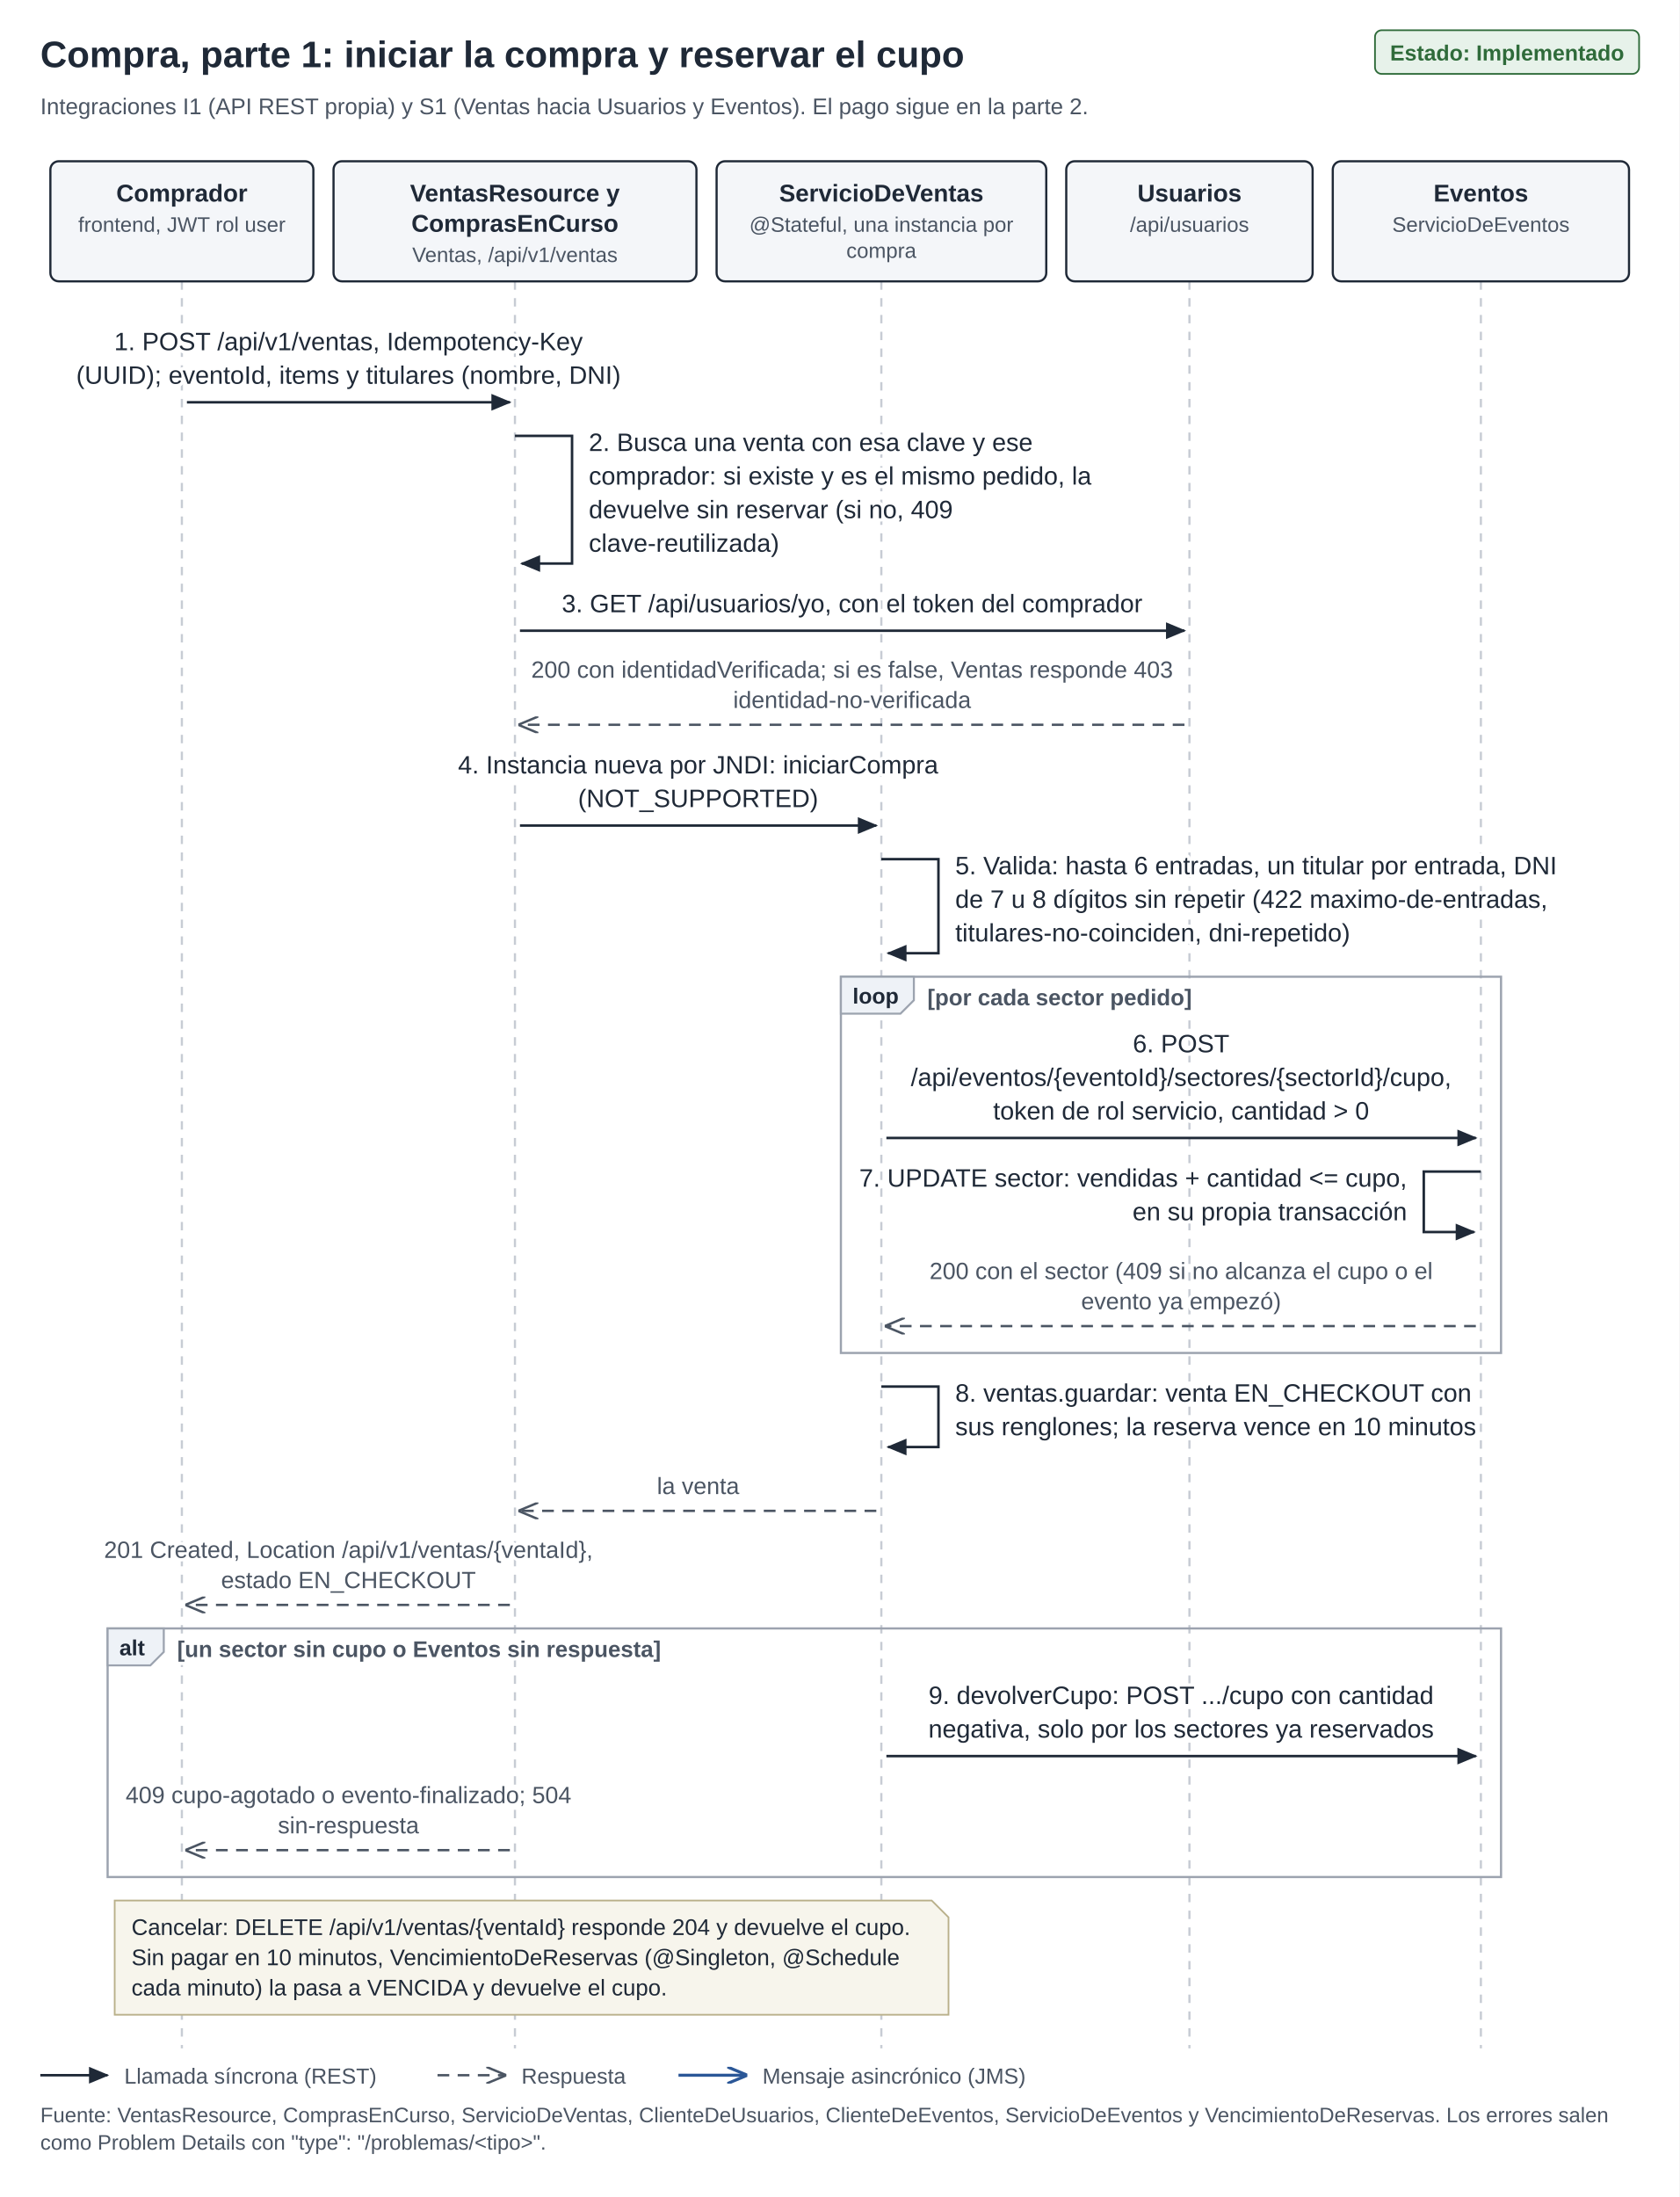
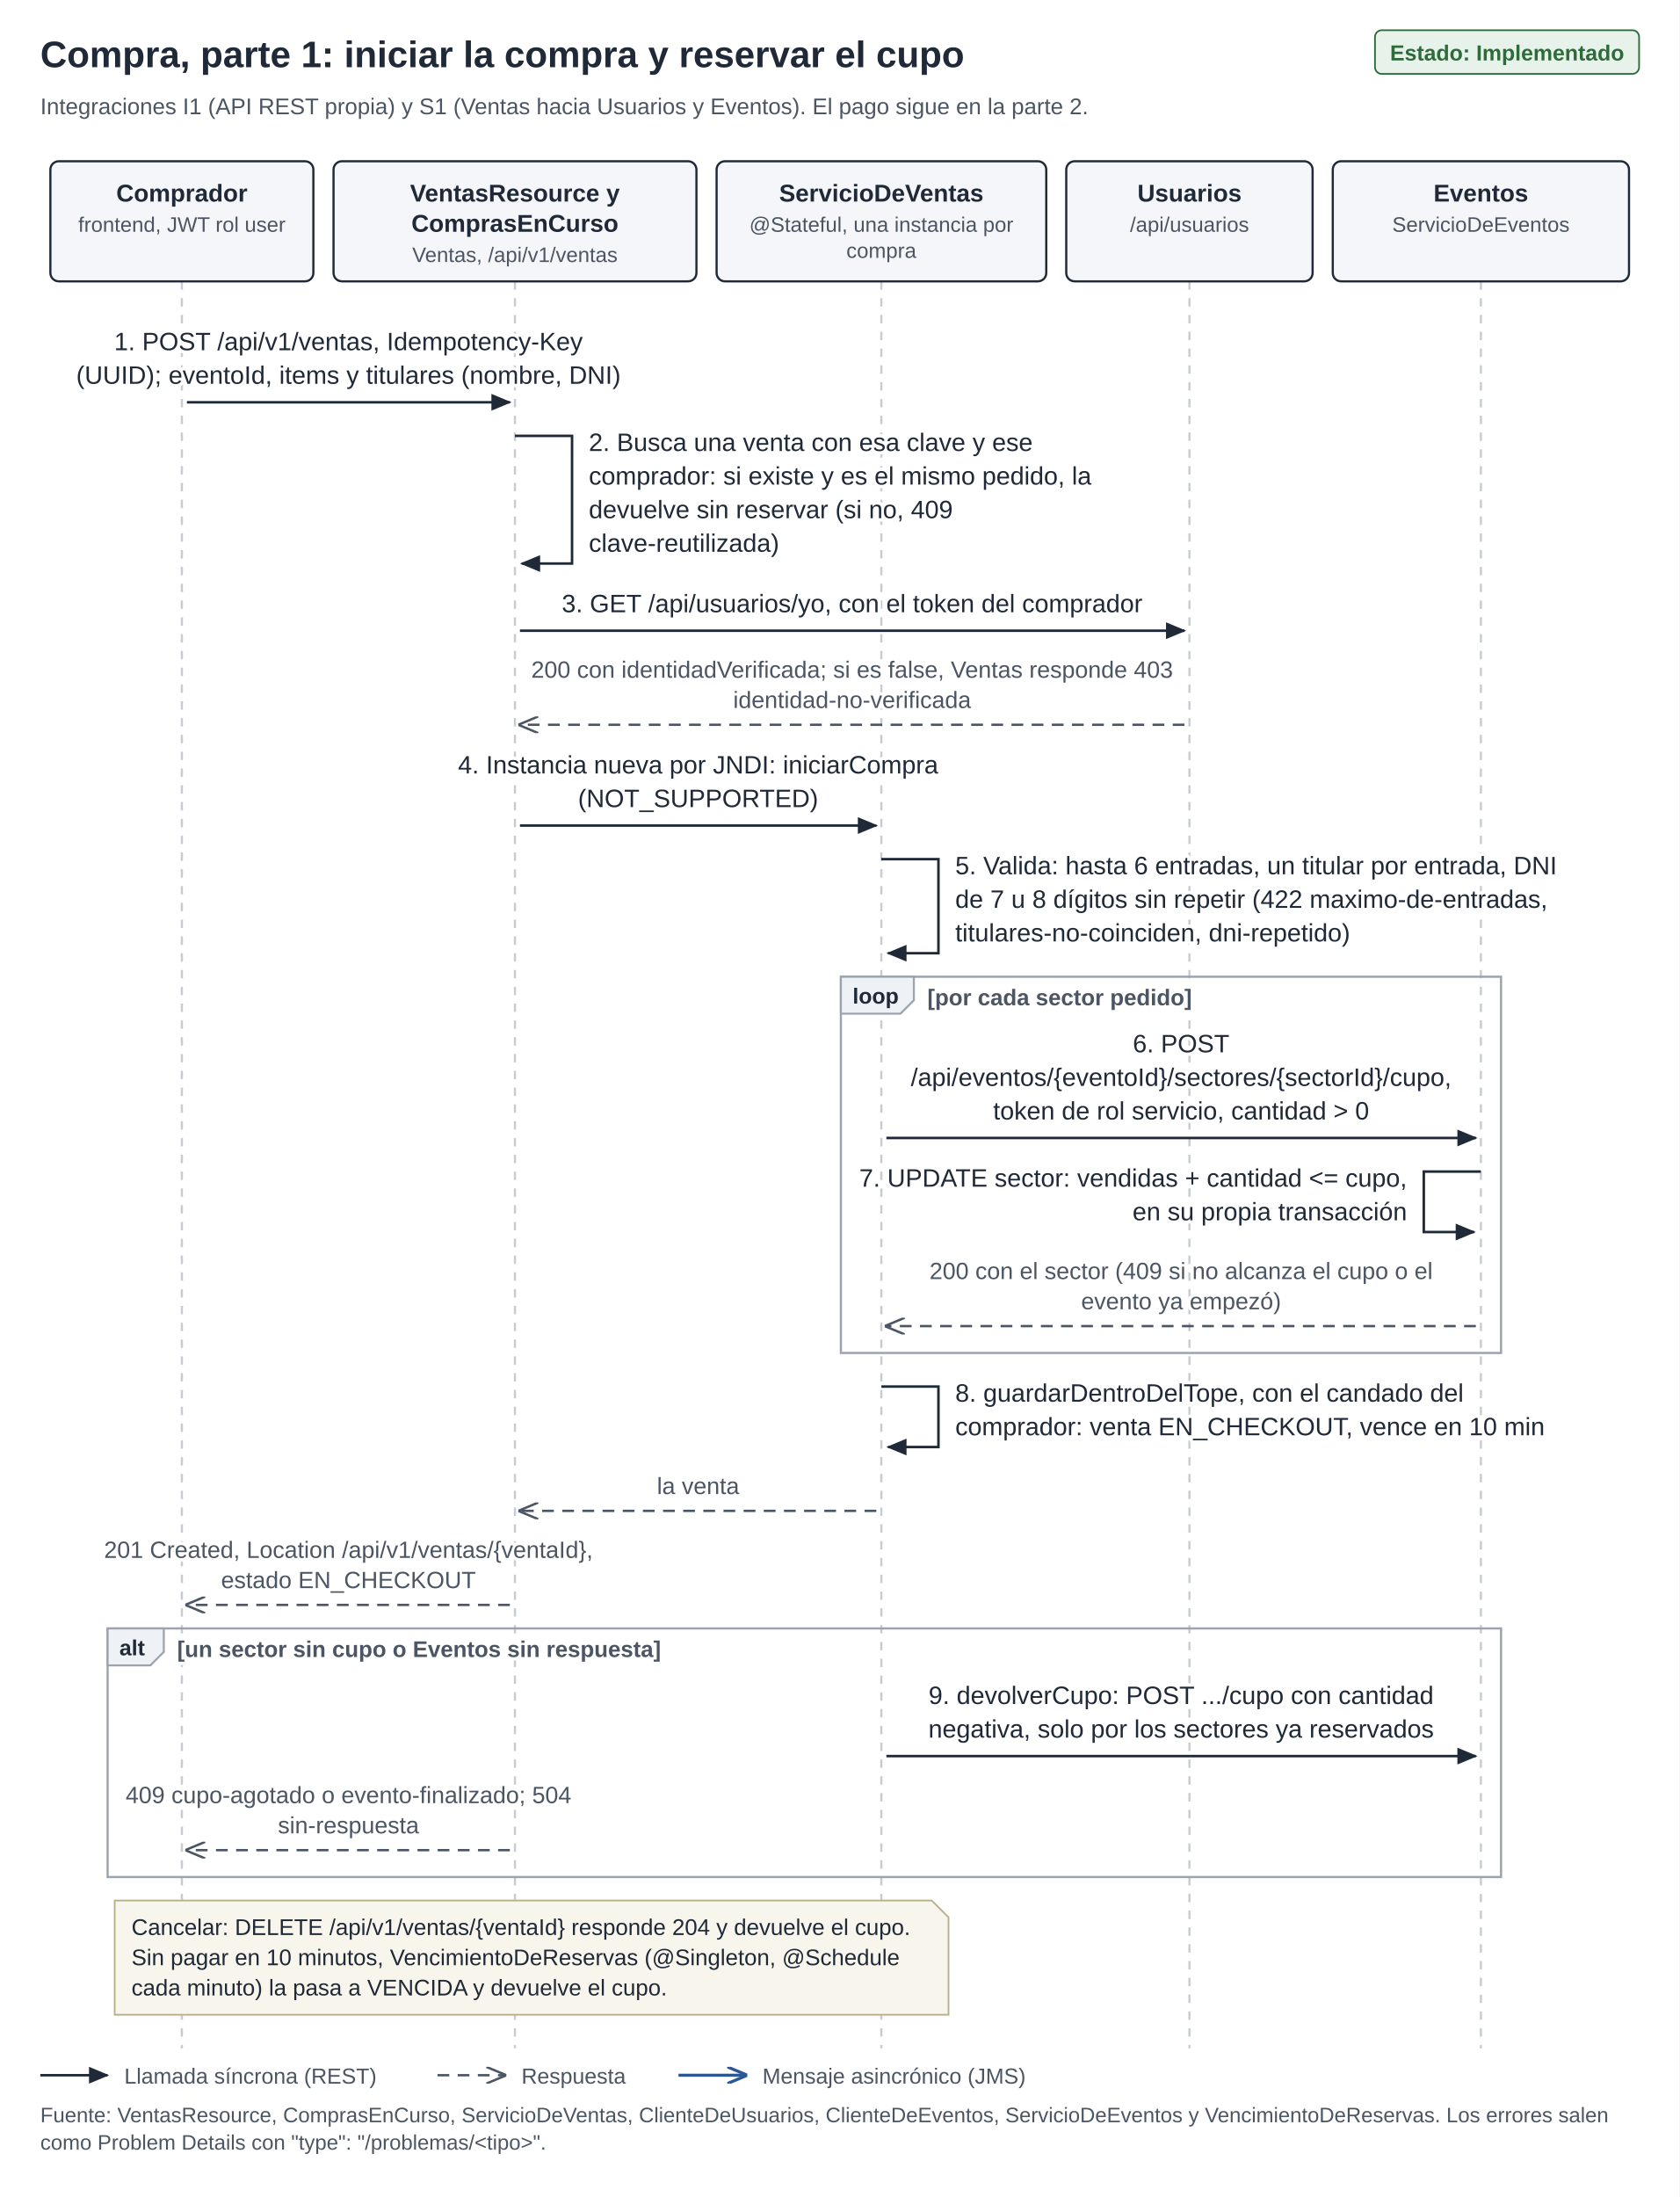
<svg xmlns="http://www.w3.org/2000/svg" width="1000" height="1308" viewBox="0 0 1000 1308" font-family="Arial, Helvetica, sans-serif">
  <defs>
    <marker id="lleno" viewBox="0 0 12 10" refX="11" refY="5" markerWidth="12" markerHeight="10" markerUnits="userSpaceOnUse" orient="auto">
      <path d="M0,0 L12,5 L0,10 z" fill="#1f2937" />
    </marker>
    <marker id="abierto" viewBox="0 0 12 10" refX="11" refY="5" markerWidth="12" markerHeight="10" markerUnits="userSpaceOnUse" orient="auto">
      <path d="M0,0 L12,5 L0,10" fill="none" stroke="#4b5563" stroke-width="1.4" />
    </marker>
    <marker id="async" viewBox="0 0 12 10" refX="11" refY="5" markerWidth="12" markerHeight="10" markerUnits="userSpaceOnUse" orient="auto">
      <path d="M0,0 L12,5 L0,10" fill="none" stroke="#2b5797" stroke-width="1.8" />
    </marker>
    <marker id="triangulo" viewBox="0 0 14 12" refX="13" refY="6" markerWidth="14" markerHeight="12" markerUnits="userSpaceOnUse" orient="auto">
      <path d="M0,0 L14,6 L0,12 z" fill="#ffffff" stroke="#1f2937" stroke-width="1.2" />
    </marker>
  </defs>
  <rect x="0" y="0" width="1000" height="1308" fill="#ffffff" />
  <line x1="108.292" y1="167.5" x2="108.292" y2="1219.5" stroke="#c7ccd4" stroke-width="1.3" stroke-dasharray="5 5" />
  <line x1="306.625" y1="167.5" x2="306.625" y2="1219.5" stroke="#c7ccd4" stroke-width="1.3" stroke-dasharray="5 5" />
  <line x1="524.792" y1="167.5" x2="524.792" y2="1219.5" stroke="#c7ccd4" stroke-width="1.3" stroke-dasharray="5 5" />
  <line x1="708.25" y1="167.5" x2="708.25" y2="1219.5" stroke="#c7ccd4" stroke-width="1.3" stroke-dasharray="5 5" />
  <line x1="881.792" y1="167.5" x2="881.792" y2="1219.5" stroke="#c7ccd4" stroke-width="1.3" stroke-dasharray="5 5" />
  <rect x="500.712" y="581.5" width="393.08" height="224" fill="none" stroke="#9ca3af" stroke-width="1.3" />
  <rect x="64.082" y="969.5" width="829.709" height="148" fill="none" stroke="#9ca3af" stroke-width="1.3" />
  <text x="24.0" y="40.0" font-family="Arial, Helvetica, sans-serif" font-size="22" fill="#1f2937" text-anchor="start" font-weight="bold">Compra, parte 1: iniciar la compra y reservar el cupo</text>
  <rect x="818.736" y="18" width="157.264" height="26" rx="4" fill="#e7f2ea" stroke="#2f6b3a" stroke-width="1" />
  <text x="897.4" y="36.0" font-family="Arial, Helvetica, sans-serif" font-size="13" fill="#2f6b3a" text-anchor="middle" font-weight="bold">Estado: Implementado</text>
  <text x="24.0" y="68.0" font-family="Arial, Helvetica, sans-serif" font-size="13.5" fill="#4b5563" text-anchor="start">Integraciones I1 (API REST propia) y S1 (Ventas hacia Usuarios y Eventos). El pago sigue en la parte 2.</text>
  <rect x="30.0" y="96" width="156.6" height="71.5" rx="5" fill="#f4f6f9" stroke="#1f2937" stroke-width="1.3" />
  <text x="108.3" y="120.0" font-family="Arial, Helvetica, sans-serif" font-size="14.5" fill="#1f2937" text-anchor="middle" font-weight="bold">Comprador</text>
  <text x="108.3" y="138.0" font-family="Arial, Helvetica, sans-serif" font-size="12.5" fill="#4b5563" text-anchor="middle">frontend, JWT rol user</text>
  <rect x="198.6" y="96" width="216.1" height="71.5" rx="5" fill="#f4f6f9" stroke="#1f2937" stroke-width="1.3" />
  <text x="306.6" y="120.0" font-family="Arial, Helvetica, sans-serif" font-size="14.5" fill="#1f2937" text-anchor="middle" font-weight="bold">VentasResource y</text>
  <text x="306.6" y="138.0" font-family="Arial, Helvetica, sans-serif" font-size="14.5" fill="#1f2937" text-anchor="middle" font-weight="bold">ComprasEnCurso</text>
  <text x="306.6" y="156.0" font-family="Arial, Helvetica, sans-serif" font-size="12.5" fill="#4b5563" text-anchor="middle">Ventas, /api/v1/ventas</text>
  <rect x="426.7" y="96" width="196.3" height="71.5" rx="5" fill="#f4f6f9" stroke="#1f2937" stroke-width="1.3" />
  <text x="524.8" y="120.0" font-family="Arial, Helvetica, sans-serif" font-size="14.5" fill="#1f2937" text-anchor="middle" font-weight="bold">ServicioDeVentas</text>
  <text x="524.8" y="138.0" font-family="Arial, Helvetica, sans-serif" font-size="12.5" fill="#4b5563" text-anchor="middle">@Stateful, una instancia por</text>
  <text x="524.8" y="153.5" font-family="Arial, Helvetica, sans-serif" font-size="12.5" fill="#4b5563" text-anchor="middle">compra</text>
  <rect x="634.9" y="96" width="146.7" height="71.5" rx="5" fill="#f4f6f9" stroke="#1f2937" stroke-width="1.3" />
  <text x="708.3" y="120.0" font-family="Arial, Helvetica, sans-serif" font-size="14.5" fill="#1f2937" text-anchor="middle" font-weight="bold">Usuarios</text>
  <text x="708.3" y="138.0" font-family="Arial, Helvetica, sans-serif" font-size="12.5" fill="#4b5563" text-anchor="middle">/api/usuarios</text>
  <rect x="793.6" y="96" width="176.4" height="71.5" rx="5" fill="#f4f6f9" stroke="#1f2937" stroke-width="1.3" />
  <text x="881.8" y="120.0" font-family="Arial, Helvetica, sans-serif" font-size="14.5" fill="#1f2937" text-anchor="middle" font-weight="bold">Eventos</text>
  <text x="881.8" y="138.0" font-family="Arial, Helvetica, sans-serif" font-size="12.5" fill="#4b5563" text-anchor="middle">ServicioDeEventos</text>
  <text x="207.5" y="208.5" font-family="Arial, Helvetica, sans-serif" font-size="15" fill="#1f2937" text-anchor="middle" stroke="#ffffff" stroke-width="4" stroke-linejoin="round" paint-order="stroke">1. POST /api/v1/ventas, Idempotency-Key</text>
  <text x="207.5" y="228.5" font-family="Arial, Helvetica, sans-serif" font-size="15" fill="#1f2937" text-anchor="middle" stroke="#ffffff" stroke-width="4" stroke-linejoin="round" paint-order="stroke">(UUID); eventoId, items y titulares (nombre, DNI)</text>
  <line x1="111.3" y1="239.5" x2="303.6" y2="239.5" stroke="#1f2937" stroke-width="1.5" marker-end="url(#lleno)" />
  <text x="350.6" y="268.5" font-family="Arial, Helvetica, sans-serif" font-size="15" fill="#1f2937" text-anchor="start" stroke="#ffffff" stroke-width="4" stroke-linejoin="round" paint-order="stroke">2. Busca una venta con esa clave y ese</text>
  <text x="350.6" y="288.5" font-family="Arial, Helvetica, sans-serif" font-size="15" fill="#1f2937" text-anchor="start" stroke="#ffffff" stroke-width="4" stroke-linejoin="round" paint-order="stroke">comprador: si existe y es el mismo pedido, la</text>
  <text x="350.6" y="308.5" font-family="Arial, Helvetica, sans-serif" font-size="15" fill="#1f2937" text-anchor="start" stroke="#ffffff" stroke-width="4" stroke-linejoin="round" paint-order="stroke">devuelve sin reservar (si no, 409</text>
  <text x="350.6" y="328.5" font-family="Arial, Helvetica, sans-serif" font-size="15" fill="#1f2937" text-anchor="start" stroke="#ffffff" stroke-width="4" stroke-linejoin="round" paint-order="stroke">clave-reutilizada)</text>
  <polyline points="306.625,259.5 340.625,259.5 340.625,335.5 310.625,335.5" fill="none" stroke="#1f2937" stroke-width="1.5" marker-end="url(#lleno)" />
  <text x="507.4" y="364.5" font-family="Arial, Helvetica, sans-serif" font-size="15" fill="#1f2937" text-anchor="middle" stroke="#ffffff" stroke-width="4" stroke-linejoin="round" paint-order="stroke">3. GET /api/usuarios/yo, con el token del comprador</text>
  <line x1="309.6" y1="375.5" x2="705.3" y2="375.5" stroke="#1f2937" stroke-width="1.5" marker-end="url(#lleno)" />
  <text x="507.4" y="403.5" font-family="Arial, Helvetica, sans-serif" font-size="14" fill="#4b5563" text-anchor="middle" stroke="#ffffff" stroke-width="4" stroke-linejoin="round" paint-order="stroke">200 con identidadVerificada; si es false, Ventas responde 403</text>
  <text x="507.4" y="421.5" font-family="Arial, Helvetica, sans-serif" font-size="14" fill="#4b5563" text-anchor="middle" stroke="#ffffff" stroke-width="4" stroke-linejoin="round" paint-order="stroke">identidad-no-verificada</text>
  <line x1="705.3" y1="431.5" x2="309.6" y2="431.5" stroke="#4b5563" stroke-width="1.4" stroke-dasharray="7 5" marker-end="url(#abierto)" />
  <text x="415.7" y="460.5" font-family="Arial, Helvetica, sans-serif" font-size="15" fill="#1f2937" text-anchor="middle" stroke="#ffffff" stroke-width="4" stroke-linejoin="round" paint-order="stroke">4. Instancia nueva por JNDI: iniciarCompra</text>
  <text x="415.7" y="480.5" font-family="Arial, Helvetica, sans-serif" font-size="15" fill="#1f2937" text-anchor="middle" stroke="#ffffff" stroke-width="4" stroke-linejoin="round" paint-order="stroke">(NOT_SUPPORTED)</text>
  <line x1="309.6" y1="491.5" x2="521.8" y2="491.5" stroke="#1f2937" stroke-width="1.5" marker-end="url(#lleno)" />
  <text x="568.8" y="520.5" font-family="Arial, Helvetica, sans-serif" font-size="15" fill="#1f2937" text-anchor="start" stroke="#ffffff" stroke-width="4" stroke-linejoin="round" paint-order="stroke">5. Valida: hasta 6 entradas, un titular por entrada, DNI</text>
  <text x="568.8" y="540.5" font-family="Arial, Helvetica, sans-serif" font-size="15" fill="#1f2937" text-anchor="start" stroke="#ffffff" stroke-width="4" stroke-linejoin="round" paint-order="stroke">de 7 u 8 dígitos sin repetir (422 maximo-de-entradas,</text>
  <text x="568.8" y="560.5" font-family="Arial, Helvetica, sans-serif" font-size="15" fill="#1f2937" text-anchor="start" stroke="#ffffff" stroke-width="4" stroke-linejoin="round" paint-order="stroke">titulares-no-coinciden, dni-repetido)</text>
  <polyline points="524.792,511.5 558.792,511.5 558.792,567.5 528.792,567.5" fill="none" stroke="#1f2937" stroke-width="1.5" marker-end="url(#lleno)" />
  <text x="703.3" y="626.5" font-family="Arial, Helvetica, sans-serif" font-size="15" fill="#1f2937" text-anchor="middle" stroke="#ffffff" stroke-width="4" stroke-linejoin="round" paint-order="stroke">6. POST</text>
  <text x="703.3" y="646.5" font-family="Arial, Helvetica, sans-serif" font-size="15" fill="#1f2937" text-anchor="middle" stroke="#ffffff" stroke-width="4" stroke-linejoin="round" paint-order="stroke">/api/eventos/{eventoId}/sectores/{sectorId}/cupo,</text>
  <text x="703.3" y="666.5" font-family="Arial, Helvetica, sans-serif" font-size="15" fill="#1f2937" text-anchor="middle" stroke="#ffffff" stroke-width="4" stroke-linejoin="round" paint-order="stroke">token de rol servicio, cantidad &gt; 0</text>
  <line x1="527.8" y1="677.5" x2="878.8" y2="677.5" stroke="#1f2937" stroke-width="1.5" marker-end="url(#lleno)" />
  <text x="837.8" y="706.5" font-family="Arial, Helvetica, sans-serif" font-size="15" fill="#1f2937" text-anchor="end" stroke="#ffffff" stroke-width="4" stroke-linejoin="round" paint-order="stroke">7. UPDATE sector: vendidas + cantidad &lt;= cupo,</text>
  <text x="837.8" y="726.5" font-family="Arial, Helvetica, sans-serif" font-size="15" fill="#1f2937" text-anchor="end" stroke="#ffffff" stroke-width="4" stroke-linejoin="round" paint-order="stroke">en su propia transacción</text>
  <polyline points="881.792,697.5 847.792,697.5 847.792,733.5 877.792,733.5" fill="none" stroke="#1f2937" stroke-width="1.5" marker-end="url(#lleno)" />
  <text x="703.3" y="761.5" font-family="Arial, Helvetica, sans-serif" font-size="14" fill="#4b5563" text-anchor="middle" stroke="#ffffff" stroke-width="4" stroke-linejoin="round" paint-order="stroke">200 con el sector (409 si no alcanza el cupo o el</text>
  <text x="703.3" y="779.5" font-family="Arial, Helvetica, sans-serif" font-size="14" fill="#4b5563" text-anchor="middle" stroke="#ffffff" stroke-width="4" stroke-linejoin="round" paint-order="stroke">evento ya empezó)</text>
  <line x1="878.8" y1="789.5" x2="527.8" y2="789.5" stroke="#4b5563" stroke-width="1.4" stroke-dasharray="7 5" marker-end="url(#abierto)" />
  <path d="M500.712,581.5 L544.167,581.5 L544.167,595.5 L536.167,603.5 L500.712,603.5 z" fill="#eef2f7" stroke="#9ca3af" stroke-width="1.2" />
  <text x="507.7" y="597.5" font-family="Arial, Helvetica, sans-serif" font-size="13" fill="#1f2937" text-anchor="start" font-weight="bold">loop</text>
  <text x="552.2" y="598.5" font-family="Arial, Helvetica, sans-serif" font-size="13.5" fill="#4b5563" text-anchor="start" font-weight="bold" stroke="#ffffff" stroke-width="4" stroke-linejoin="round" paint-order="stroke">[por cada sector pedido]</text>
-   <text x="568.8" y="834.5" font-family="Arial, Helvetica, sans-serif" font-size="15" fill="#1f2937" text-anchor="start" stroke="#ffffff" stroke-width="4" stroke-linejoin="round" paint-order="stroke">8. ventas.guardar: venta EN_CHECKOUT con</text>
-   <text x="568.8" y="854.5" font-family="Arial, Helvetica, sans-serif" font-size="15" fill="#1f2937" text-anchor="start" stroke="#ffffff" stroke-width="4" stroke-linejoin="round" paint-order="stroke">sus renglones; la reserva vence en 10 minutos</text>
+   <text x="568.8" y="834.5" font-family="Arial, Helvetica, sans-serif" font-size="15" fill="#1f2937" text-anchor="start" stroke="#ffffff" stroke-width="4" stroke-linejoin="round" paint-order="stroke">8. guardarDentroDelTope, con el candado del</text>
+   <text x="568.8" y="854.5" font-family="Arial, Helvetica, sans-serif" font-size="15" fill="#1f2937" text-anchor="start" stroke="#ffffff" stroke-width="4" stroke-linejoin="round" paint-order="stroke">comprador: venta EN_CHECKOUT, vence en 10 min</text>
  <polyline points="524.792,825.5 558.792,825.5 558.792,861.5 528.792,861.5" fill="none" stroke="#1f2937" stroke-width="1.5" marker-end="url(#lleno)" />
  <text x="415.7" y="889.5" font-family="Arial, Helvetica, sans-serif" font-size="14" fill="#4b5563" text-anchor="middle" stroke="#ffffff" stroke-width="4" stroke-linejoin="round" paint-order="stroke">la venta</text>
  <line x1="521.8" y1="899.5" x2="309.6" y2="899.5" stroke="#4b5563" stroke-width="1.4" stroke-dasharray="7 5" marker-end="url(#abierto)" />
  <text x="207.5" y="927.5" font-family="Arial, Helvetica, sans-serif" font-size="14" fill="#4b5563" text-anchor="middle" stroke="#ffffff" stroke-width="4" stroke-linejoin="round" paint-order="stroke">201 Created, Location /api/v1/ventas/{ventaId},</text>
  <text x="207.5" y="945.5" font-family="Arial, Helvetica, sans-serif" font-size="14" fill="#4b5563" text-anchor="middle" stroke="#ffffff" stroke-width="4" stroke-linejoin="round" paint-order="stroke">estado EN_CHECKOUT</text>
  <line x1="303.6" y1="955.5" x2="111.3" y2="955.5" stroke="#4b5563" stroke-width="1.4" stroke-dasharray="7 5" marker-end="url(#abierto)" />
  <text x="703.3" y="1014.5" font-family="Arial, Helvetica, sans-serif" font-size="15" fill="#1f2937" text-anchor="middle" stroke="#ffffff" stroke-width="4" stroke-linejoin="round" paint-order="stroke">9. devolverCupo: POST .../cupo con cantidad</text>
  <text x="703.3" y="1034.5" font-family="Arial, Helvetica, sans-serif" font-size="15" fill="#1f2937" text-anchor="middle" stroke="#ffffff" stroke-width="4" stroke-linejoin="round" paint-order="stroke">negativa, solo por los sectores ya reservados</text>
  <line x1="527.8" y1="1045.5" x2="878.8" y2="1045.5" stroke="#1f2937" stroke-width="1.5" marker-end="url(#lleno)" />
  <text x="207.5" y="1073.5" font-family="Arial, Helvetica, sans-serif" font-size="14" fill="#4b5563" text-anchor="middle" stroke="#ffffff" stroke-width="4" stroke-linejoin="round" paint-order="stroke">409 cupo-agotado o evento-finalizado; 504</text>
  <text x="207.5" y="1091.5" font-family="Arial, Helvetica, sans-serif" font-size="14" fill="#4b5563" text-anchor="middle" stroke="#ffffff" stroke-width="4" stroke-linejoin="round" paint-order="stroke">sin-respuesta</text>
  <line x1="303.6" y1="1101.5" x2="111.3" y2="1101.5" stroke="#4b5563" stroke-width="1.4" stroke-dasharray="7 5" marker-end="url(#abierto)" />
  <path d="M64.082,969.5 L97.522,969.5 L97.522,983.5 L89.522,991.5 L64.082,991.5 z" fill="#eef2f7" stroke="#9ca3af" stroke-width="1.2" />
  <text x="71.1" y="985.5" font-family="Arial, Helvetica, sans-serif" font-size="13" fill="#1f2937" text-anchor="start" font-weight="bold">alt</text>
  <text x="105.5" y="986.5" font-family="Arial, Helvetica, sans-serif" font-size="13.5" fill="#4b5563" text-anchor="start" font-weight="bold" stroke="#ffffff" stroke-width="4" stroke-linejoin="round" paint-order="stroke">[un sector sin cupo o Eventos sin respuesta]</text>
  <path d="M68.292,1131.5 L554.792,1131.5 L564.792,1141.5 L564.792,1199.5 L68.292,1199.5 z" fill="#f7f5ec" stroke="#b9b08a" stroke-width="1" />
  <text x="78.3" y="1152.0" font-family="Arial, Helvetica, sans-serif" font-size="13.5" fill="#1f2937" text-anchor="start">Cancelar: DELETE /api/v1/ventas/{ventaId} responde 204 y devuelve el cupo.</text>
  <text x="78.3" y="1170.0" font-family="Arial, Helvetica, sans-serif" font-size="13.5" fill="#1f2937" text-anchor="start">Sin pagar en 10 minutos, VencimientoDeReservas (@Singleton, @Schedule</text>
  <text x="78.3" y="1188.0" font-family="Arial, Helvetica, sans-serif" font-size="13.5" fill="#1f2937" text-anchor="start">cada minuto) la pasa a VENCIDA y devuelve el cupo.</text>
  <line x1="24" y1="1235.5" x2="64" y2="1235.5" stroke="#1f2937" stroke-width="1.5" marker-end="url(#lleno)" />
  <text x="74.0" y="1240.5" font-family="Arial, Helvetica, sans-serif" font-size="13" fill="#4b5563" text-anchor="start">Llamada síncrona (REST)</text>
  <line x1="260.518" y1="1235.5" x2="300.518" y2="1235.5" stroke="#4b5563" stroke-width="1.4" stroke-dasharray="7 5" marker-end="url(#abierto)" />
  <text x="310.5" y="1240.5" font-family="Arial, Helvetica, sans-serif" font-size="13" fill="#4b5563" text-anchor="start">Respuesta</text>
  <line x1="404.008" y1="1235.5" x2="444.008" y2="1235.5" stroke="#2b5797" stroke-width="1.8" marker-end="url(#async)" />
  <text x="454.0" y="1240.5" font-family="Arial, Helvetica, sans-serif" font-size="13" fill="#4b5563" text-anchor="start">Mensaje asincrónico (JMS)</text>
  <text x="24.0" y="1263.5" font-family="Arial, Helvetica, sans-serif" font-size="12.5" fill="#4b5563" text-anchor="start">Fuente: VentasResource, ComprasEnCurso, ServicioDeVentas, ClienteDeUsuarios, ClienteDeEventos, ServicioDeEventos y VencimientoDeReservas. Los errores salen</text>
  <text x="24.0" y="1279.8" font-family="Arial, Helvetica, sans-serif" font-size="12.5" fill="#4b5563" text-anchor="start">como Problem Details con "type": "/problemas/&lt;tipo&gt;".</text>
</svg>
